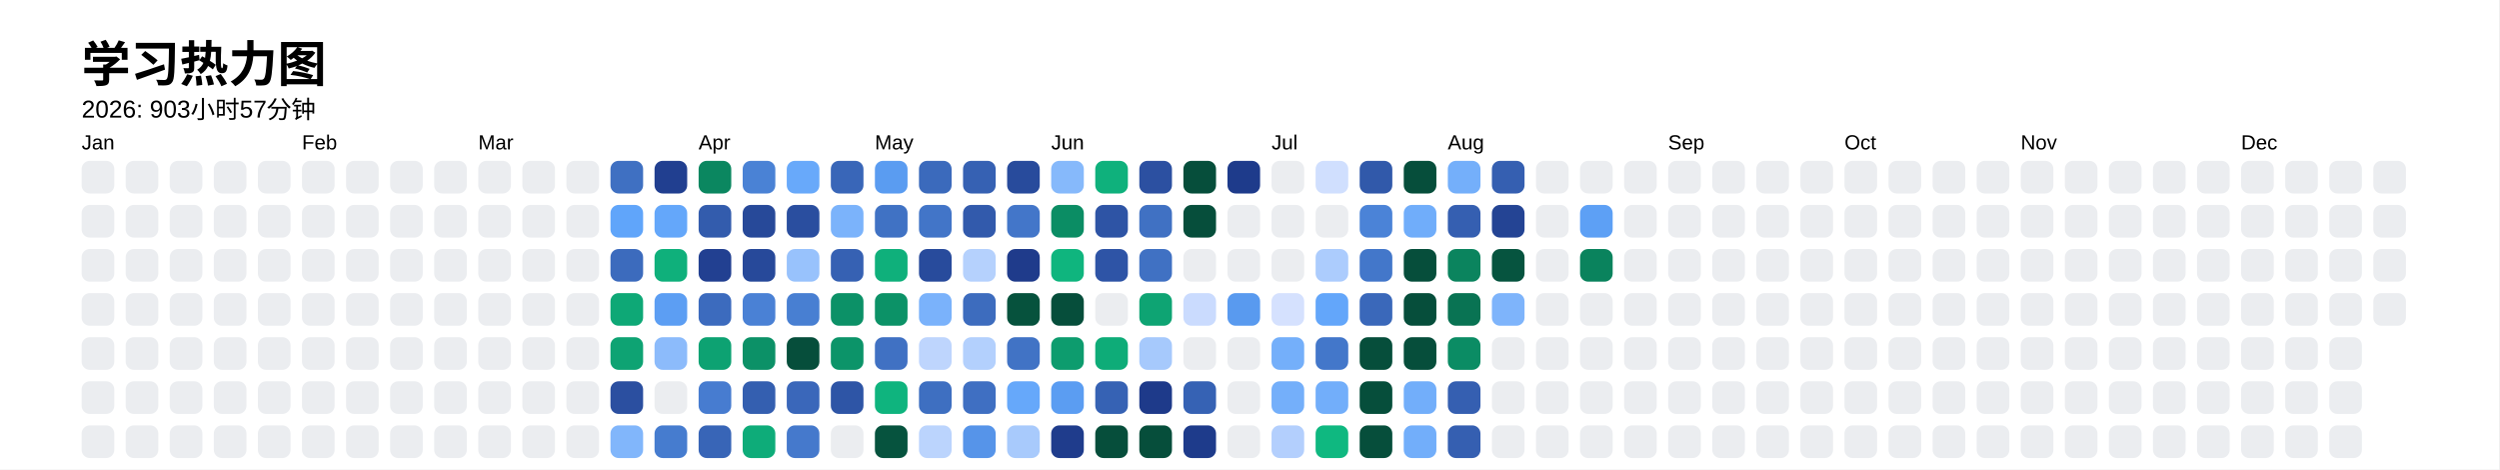
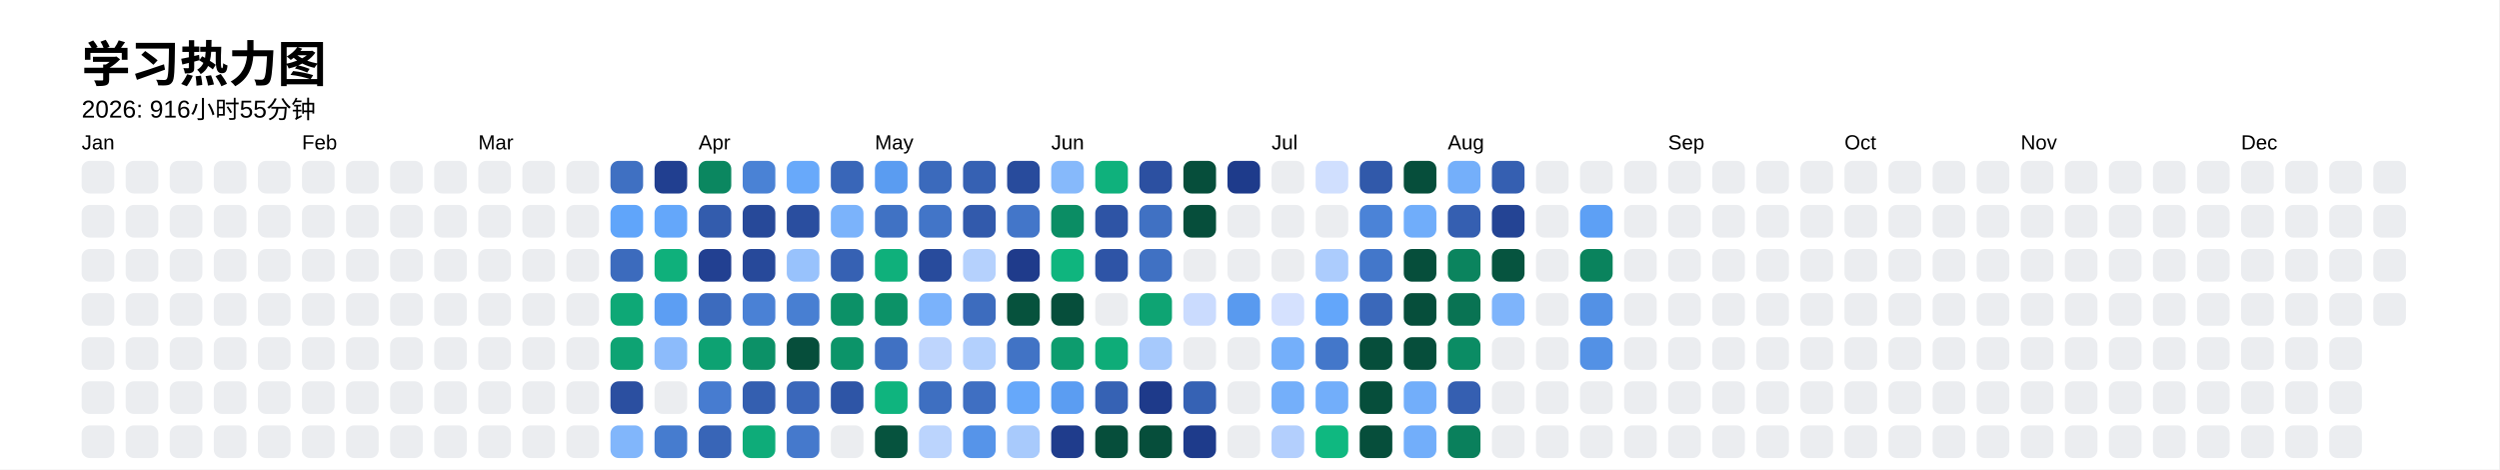
<svg xmlns="http://www.w3.org/2000/svg" style="background-color:white;" baseProfile="full" height="57.5mm" version="1.1" viewBox="0,0,306.2,57.5" width="306.2mm">
  <defs />
  <rect fill="#FFFFFF" height="57.5" width="306.2" x="0" y="0" />
  <text fill="#000000" style="font-size:6px; font-family:Arial; font-weight:bold;" x="10" y="10">学习热力图</text>
-   <text fill="#000000" style="font-size:3px; font-family:Arial;" x="10" y="14.4">2026: 903小时57分钟</text>
+   <text fill="#000000" style="font-size:3px; font-family:Arial;" x="10" y="14.4">2026: 916小时55分钟</text>
  <text fill="#000000" style="font-size:2.5px; font-family:Arial" x="10" y="18.3">Jan</text>
  <rect fill="#ebedf0" height="4" rx="1" ry="1" width="4" x="10" y="19.7" />
  <rect fill="#ebedf0" height="4" rx="1" ry="1" width="4" x="10" y="25.1" />
  <rect fill="#ebedf0" height="4" rx="1" ry="1" width="4" x="10" y="30.5" />
  <rect fill="#ebedf0" height="4" rx="1" ry="1" width="4" x="10" y="35.9" />
  <rect fill="#ebedf0" height="4" rx="1" ry="1" width="4" x="10" y="41.3" />
  <rect fill="#ebedf0" height="4" rx="1" ry="1" width="4" x="10" y="46.7" />
  <rect fill="#ebedf0" height="4" rx="1" ry="1" width="4" x="10" y="52.1" />
  <rect fill="#ebedf0" height="4" rx="1" ry="1" width="4" x="15.4" y="19.7" />
  <rect fill="#ebedf0" height="4" rx="1" ry="1" width="4" x="15.4" y="25.1" />
  <rect fill="#ebedf0" height="4" rx="1" ry="1" width="4" x="15.4" y="30.5" />
  <rect fill="#ebedf0" height="4" rx="1" ry="1" width="4" x="15.4" y="35.9" />
  <rect fill="#ebedf0" height="4" rx="1" ry="1" width="4" x="15.4" y="41.3" />
  <rect fill="#ebedf0" height="4" rx="1" ry="1" width="4" x="15.4" y="46.7" />
  <rect fill="#ebedf0" height="4" rx="1" ry="1" width="4" x="15.4" y="52.1" />
  <rect fill="#ebedf0" height="4" rx="1" ry="1" width="4" x="20.8" y="19.7" />
  <rect fill="#ebedf0" height="4" rx="1" ry="1" width="4" x="20.8" y="25.1" />
  <rect fill="#ebedf0" height="4" rx="1" ry="1" width="4" x="20.8" y="30.5" />
  <rect fill="#ebedf0" height="4" rx="1" ry="1" width="4" x="20.8" y="35.9" />
  <rect fill="#ebedf0" height="4" rx="1" ry="1" width="4" x="20.8" y="41.3" />
  <rect fill="#ebedf0" height="4" rx="1" ry="1" width="4" x="20.8" y="46.7" />
  <rect fill="#ebedf0" height="4" rx="1" ry="1" width="4" x="20.8" y="52.1" />
  <rect fill="#ebedf0" height="4" rx="1" ry="1" width="4" x="26.2" y="19.7" />
  <rect fill="#ebedf0" height="4" rx="1" ry="1" width="4" x="26.2" y="25.1" />
  <rect fill="#ebedf0" height="4" rx="1" ry="1" width="4" x="26.2" y="30.5" />
  <rect fill="#ebedf0" height="4" rx="1" ry="1" width="4" x="26.2" y="35.9" />
  <rect fill="#ebedf0" height="4" rx="1" ry="1" width="4" x="26.2" y="41.3" />
  <rect fill="#ebedf0" height="4" rx="1" ry="1" width="4" x="26.2" y="46.7" />
  <rect fill="#ebedf0" height="4" rx="1" ry="1" width="4" x="26.2" y="52.1" />
  <rect fill="#ebedf0" height="4" rx="1" ry="1" width="4" x="31.6" y="19.7" />
  <rect fill="#ebedf0" height="4" rx="1" ry="1" width="4" x="31.6" y="25.1" />
  <rect fill="#ebedf0" height="4" rx="1" ry="1" width="4" x="31.6" y="30.5" />
  <rect fill="#ebedf0" height="4" rx="1" ry="1" width="4" x="31.6" y="35.9" />
  <rect fill="#ebedf0" height="4" rx="1" ry="1" width="4" x="31.6" y="41.3" />
  <rect fill="#ebedf0" height="4" rx="1" ry="1" width="4" x="31.6" y="46.7" />
  <rect fill="#ebedf0" height="4" rx="1" ry="1" width="4" x="31.6" y="52.1" />
  <text fill="#000000" style="font-size:2.5px; font-family:Arial" x="37.0" y="18.3">Feb</text>
  <rect fill="#ebedf0" height="4" rx="1" ry="1" width="4" x="37.0" y="19.7" />
  <rect fill="#ebedf0" height="4" rx="1" ry="1" width="4" x="37.0" y="25.1" />
  <rect fill="#ebedf0" height="4" rx="1" ry="1" width="4" x="37.0" y="30.5" />
  <rect fill="#ebedf0" height="4" rx="1" ry="1" width="4" x="37.0" y="35.9" />
  <rect fill="#ebedf0" height="4" rx="1" ry="1" width="4" x="37.0" y="41.3" />
  <rect fill="#ebedf0" height="4" rx="1" ry="1" width="4" x="37.0" y="46.7" />
  <rect fill="#ebedf0" height="4" rx="1" ry="1" width="4" x="37.0" y="52.1" />
  <rect fill="#ebedf0" height="4" rx="1" ry="1" width="4" x="42.4" y="19.7" />
  <rect fill="#ebedf0" height="4" rx="1" ry="1" width="4" x="42.4" y="25.1" />
  <rect fill="#ebedf0" height="4" rx="1" ry="1" width="4" x="42.4" y="30.5" />
  <rect fill="#ebedf0" height="4" rx="1" ry="1" width="4" x="42.4" y="35.9" />
  <rect fill="#ebedf0" height="4" rx="1" ry="1" width="4" x="42.4" y="41.3" />
  <rect fill="#ebedf0" height="4" rx="1" ry="1" width="4" x="42.4" y="46.7" />
  <rect fill="#ebedf0" height="4" rx="1" ry="1" width="4" x="42.4" y="52.1" />
  <rect fill="#ebedf0" height="4" rx="1" ry="1" width="4" x="47.8" y="19.7" />
  <rect fill="#ebedf0" height="4" rx="1" ry="1" width="4" x="47.8" y="25.1" />
  <rect fill="#ebedf0" height="4" rx="1" ry="1" width="4" x="47.8" y="30.5" />
  <rect fill="#ebedf0" height="4" rx="1" ry="1" width="4" x="47.8" y="35.9" />
  <rect fill="#ebedf0" height="4" rx="1" ry="1" width="4" x="47.8" y="41.3" />
  <rect fill="#ebedf0" height="4" rx="1" ry="1" width="4" x="47.8" y="46.7" />
  <rect fill="#ebedf0" height="4" rx="1" ry="1" width="4" x="47.8" y="52.1" />
  <rect fill="#ebedf0" height="4" rx="1" ry="1" width="4" x="53.2" y="19.7" />
  <rect fill="#ebedf0" height="4" rx="1" ry="1" width="4" x="53.2" y="25.1" />
  <rect fill="#ebedf0" height="4" rx="1" ry="1" width="4" x="53.2" y="30.5" />
  <rect fill="#ebedf0" height="4" rx="1" ry="1" width="4" x="53.2" y="35.9" />
  <rect fill="#ebedf0" height="4" rx="1" ry="1" width="4" x="53.2" y="41.3" />
  <rect fill="#ebedf0" height="4" rx="1" ry="1" width="4" x="53.2" y="46.7" />
  <rect fill="#ebedf0" height="4" rx="1" ry="1" width="4" x="53.2" y="52.1" />
  <text fill="#000000" style="font-size:2.5px; font-family:Arial" x="58.6" y="18.3">Mar</text>
  <rect fill="#ebedf0" height="4" rx="1" ry="1" width="4" x="58.6" y="19.7" />
  <rect fill="#ebedf0" height="4" rx="1" ry="1" width="4" x="58.6" y="25.1" />
  <rect fill="#ebedf0" height="4" rx="1" ry="1" width="4" x="58.6" y="30.5" />
  <rect fill="#ebedf0" height="4" rx="1" ry="1" width="4" x="58.6" y="35.9" />
  <rect fill="#ebedf0" height="4" rx="1" ry="1" width="4" x="58.6" y="41.3" />
  <rect fill="#ebedf0" height="4" rx="1" ry="1" width="4" x="58.6" y="46.7" />
  <rect fill="#ebedf0" height="4" rx="1" ry="1" width="4" x="58.6" y="52.1" />
  <rect fill="#ebedf0" height="4" rx="1" ry="1" width="4" x="64" y="19.7" />
  <rect fill="#ebedf0" height="4" rx="1" ry="1" width="4" x="64" y="25.1" />
  <rect fill="#ebedf0" height="4" rx="1" ry="1" width="4" x="64" y="30.5" />
  <rect fill="#ebedf0" height="4" rx="1" ry="1" width="4" x="64" y="35.9" />
  <rect fill="#ebedf0" height="4" rx="1" ry="1" width="4" x="64" y="41.3" />
  <rect fill="#ebedf0" height="4" rx="1" ry="1" width="4" x="64" y="46.7" />
  <rect fill="#ebedf0" height="4" rx="1" ry="1" width="4" x="64" y="52.1" />
  <rect fill="#ebedf0" height="4" rx="1" ry="1" width="4" x="69.4" y="19.7" />
  <rect fill="#ebedf0" height="4" rx="1" ry="1" width="4" x="69.4" y="25.1" />
  <rect fill="#ebedf0" height="4" rx="1" ry="1" width="4" x="69.4" y="30.5" />
  <rect fill="#ebedf0" height="4" rx="1" ry="1" width="4" x="69.4" y="35.9" />
  <rect fill="#ebedf0" height="4" rx="1" ry="1" width="4" x="69.4" y="41.3" />
  <rect fill="#ebedf0" height="4" rx="1" ry="1" width="4" x="69.4" y="46.7" />
  <rect fill="#ebedf0" height="4" rx="1" ry="1" width="4" x="69.4" y="52.1" />
  <rect fill="#3f70c2" height="4" rx="1" ry="1" width="4" x="74.8" y="19.7" />
  <rect fill="#60a5fa" height="4" rx="1" ry="1" width="4" x="74.8" y="25.1" />
  <rect fill="#3c6bbd" height="4" rx="1" ry="1" width="4" x="74.8" y="30.5" />
  <rect fill="#0ea876" height="4" rx="1" ry="1" width="4" x="74.8" y="35.9" />
  <rect fill="#0ea373" height="4" rx="1" ry="1" width="4" x="74.8" y="41.3" />
  <rect fill="#2b4fa0" height="4" rx="1" ry="1" width="4" x="74.8" y="46.7" />
  <rect fill="#81b6fb" height="4" rx="1" ry="1" width="4" x="74.8" y="52.1" />
  <rect fill="#213f90" height="4" rx="1" ry="1" width="4" x="80.2" y="19.7" />
  <rect fill="#64a7fa" height="4" rx="1" ry="1" width="4" x="80.2" y="25.1" />
  <rect fill="#0fb07b" height="4" rx="1" ry="1" width="4" x="80.2" y="30.5" />
  <rect fill="#5c9ef3" height="4" rx="1" ry="1" width="4" x="80.2" y="35.9" />
  <rect fill="#8cbbfb" height="4" rx="1" ry="1" width="4" x="80.2" y="41.3" />
  <rect fill="#ebedf0" height="4" rx="1" ry="1" width="4" x="80.2" y="46.7" />
  <rect fill="#467ccf" height="4" rx="1" ry="1" width="4" x="80.2" y="52.1" />
  <text fill="#000000" style="font-size:2.5px; font-family:Arial" x="85.6" y="18.3">Apr</text>
  <rect fill="#0b8760" height="4" rx="1" ry="1" width="4" x="85.6" y="19.7" />
  <rect fill="#335cad" height="4" rx="1" ry="1" width="4" x="85.6" y="25.1" />
  <rect fill="#224091" height="4" rx="1" ry="1" width="4" x="85.6" y="30.5" />
  <rect fill="#3c6bbe" height="4" rx="1" ry="1" width="4" x="85.6" y="35.9" />
  <rect fill="#0da272" height="4" rx="1" ry="1" width="4" x="85.6" y="41.3" />
  <rect fill="#477cd0" height="4" rx="1" ry="1" width="4" x="85.6" y="46.7" />
  <rect fill="#3865b7" height="4" rx="1" ry="1" width="4" x="85.6" y="52.1" />
  <rect fill="#4a82d5" height="4" rx="1" ry="1" width="4" x="91" y="19.7" />
  <rect fill="#274999" height="4" rx="1" ry="1" width="4" x="91" y="25.1" />
  <rect fill="#27499a" height="4" rx="1" ry="1" width="4" x="91" y="30.5" />
  <rect fill="#4a81d5" height="4" rx="1" ry="1" width="4" x="91" y="35.9" />
  <rect fill="#0c9167" height="4" rx="1" ry="1" width="4" x="91" y="41.3" />
  <rect fill="#345fb0" height="4" rx="1" ry="1" width="4" x="91" y="46.7" />
  <rect fill="#0eac79" height="4" rx="1" ry="1" width="4" x="91" y="52.1" />
  <rect fill="#68a9fa" height="4" rx="1" ry="1" width="4" x="96.4" y="19.7" />
  <rect fill="#2a4e9f" height="4" rx="1" ry="1" width="4" x="96.4" y="25.1" />
  <rect fill="#98c2fc" height="4" rx="1" ry="1" width="4" x="96.4" y="30.5" />
  <rect fill="#487fd2" height="4" rx="1" ry="1" width="4" x="96.4" y="35.9" />
  <rect fill="#064e3b" height="4" rx="1" ry="1" width="4" x="96.4" y="41.3" />
  <rect fill="#3a67ba" height="4" rx="1" ry="1" width="4" x="96.4" y="46.7" />
  <rect fill="#4579cc" height="4" rx="1" ry="1" width="4" x="96.4" y="52.1" />
  <rect fill="#3966b8" height="4" rx="1" ry="1" width="4" x="101.8" y="19.7" />
  <rect fill="#7bb3fb" height="4" rx="1" ry="1" width="4" x="101.8" y="25.1" />
  <rect fill="#3661b3" height="4" rx="1" ry="1" width="4" x="101.8" y="30.5" />
  <rect fill="#0c9167" height="4" rx="1" ry="1" width="4" x="101.8" y="35.9" />
  <rect fill="#0c9469" height="4" rx="1" ry="1" width="4" x="101.8" y="41.3" />
  <rect fill="#2e55a6" height="4" rx="1" ry="1" width="4" x="101.8" y="46.7" />
  <rect fill="#ebedf0" height="4" rx="1" ry="1" width="4" x="101.8" y="52.1" />
  <text fill="#000000" style="font-size:2.5px; font-family:Arial" x="107.2" y="18.3">May</text>
  <rect fill="#5a9cf1" height="4" rx="1" ry="1" width="4" x="107.2" y="19.7" />
  <rect fill="#4072c4" height="4" rx="1" ry="1" width="4" x="107.2" y="25.1" />
  <rect fill="#0fb07b" height="4" rx="1" ry="1" width="4" x="107.2" y="30.5" />
  <rect fill="#0c9267" height="4" rx="1" ry="1" width="4" x="107.2" y="35.9" />
  <rect fill="#4071c3" height="4" rx="1" ry="1" width="4" x="107.2" y="41.3" />
  <rect fill="#0fb47e" height="4" rx="1" ry="1" width="4" x="107.2" y="46.7" />
  <rect fill="#06533e" height="4" rx="1" ry="1" width="4" x="107.2" y="52.1" />
  <rect fill="#3b6abc" height="4" rx="1" ry="1" width="4" x="112.6" y="19.7" />
  <rect fill="#4275c8" height="4" rx="1" ry="1" width="4" x="112.6" y="25.1" />
  <rect fill="#284b9c" height="4" rx="1" ry="1" width="4" x="112.6" y="30.5" />
  <rect fill="#7ab2fb" height="4" rx="1" ry="1" width="4" x="112.6" y="35.9" />
  <rect fill="#bed5fd" height="4" rx="1" ry="1" width="4" x="112.6" y="41.3" />
  <rect fill="#3e6fc1" height="4" rx="1" ry="1" width="4" x="112.6" y="46.7" />
  <rect fill="#bbd4fd" height="4" rx="1" ry="1" width="4" x="112.6" y="52.1" />
  <rect fill="#3661b3" height="4" rx="1" ry="1" width="4" x="118" y="19.7" />
  <rect fill="#325aac" height="4" rx="1" ry="1" width="4" x="118" y="25.1" />
  <rect fill="#b5d1fd" height="4" rx="1" ry="1" width="4" x="118" y="30.5" />
  <rect fill="#3d6cbe" height="4" rx="1" ry="1" width="4" x="118" y="35.9" />
  <rect fill="#b3d0fd" height="4" rx="1" ry="1" width="4" x="118" y="41.3" />
  <rect fill="#3f6fc2" height="4" rx="1" ry="1" width="4" x="118" y="46.7" />
  <rect fill="#5694e9" height="4" rx="1" ry="1" width="4" x="118" y="52.1" />
  <rect fill="#284b9c" height="4" rx="1" ry="1" width="4" x="123.4" y="19.7" />
  <rect fill="#4376c9" height="4" rx="1" ry="1" width="4" x="123.4" y="25.1" />
  <rect fill="#1f3b8b" height="4" rx="1" ry="1" width="4" x="123.4" y="30.5" />
  <rect fill="#06523d" height="4" rx="1" ry="1" width="4" x="123.4" y="35.9" />
  <rect fill="#4173c5" height="4" rx="1" ry="1" width="4" x="123.4" y="41.3" />
  <rect fill="#66a8fa" height="4" rx="1" ry="1" width="4" x="123.4" y="46.7" />
  <rect fill="#a8cafc" height="4" rx="1" ry="1" width="4" x="123.4" y="52.1" />
  <text fill="#000000" style="font-size:2.5px; font-family:Arial" x="128.8" y="18.3">Jun</text>
  <rect fill="#86b9fb" height="4" rx="1" ry="1" width="4" x="128.8" y="19.7" />
  <rect fill="#0b8d64" height="4" rx="1" ry="1" width="4" x="128.8" y="25.1" />
  <rect fill="#0fb57e" height="4" rx="1" ry="1" width="4" x="128.8" y="30.5" />
  <rect fill="#064e3b" height="4" rx="1" ry="1" width="4" x="128.8" y="35.9" />
  <rect fill="#0d9c6e" height="4" rx="1" ry="1" width="4" x="128.8" y="41.3" />
  <rect fill="#5b9df2" height="4" rx="1" ry="1" width="4" x="128.8" y="46.7" />
  <rect fill="#1f3c8c" height="4" rx="1" ry="1" width="4" x="128.8" y="52.1" />
  <rect fill="#0fb17c" height="4" rx="1" ry="1" width="4" x="134.2" y="19.7" />
  <rect fill="#2e54a5" height="4" rx="1" ry="1" width="4" x="134.2" y="25.1" />
  <rect fill="#2e54a6" height="4" rx="1" ry="1" width="4" x="134.2" y="30.5" />
  <rect fill="#ebedf0" height="4" rx="1" ry="1" width="4" x="134.2" y="35.9" />
  <rect fill="#0eac78" height="4" rx="1" ry="1" width="4" x="134.2" y="41.3" />
  <rect fill="#3662b4" height="4" rx="1" ry="1" width="4" x="134.2" y="46.7" />
  <rect fill="#064e3b" height="4" rx="1" ry="1" width="4" x="134.2" y="52.1" />
  <rect fill="#2c50a1" height="4" rx="1" ry="1" width="4" x="139.6" y="19.7" />
  <rect fill="#4071c3" height="4" rx="1" ry="1" width="4" x="139.6" y="25.1" />
  <rect fill="#4071c3" height="4" rx="1" ry="1" width="4" x="139.6" y="30.5" />
  <rect fill="#0ea473" height="4" rx="1" ry="1" width="4" x="139.6" y="35.9" />
  <rect fill="#a6c9fc" height="4" rx="1" ry="1" width="4" x="139.6" y="41.3" />
  <rect fill="#1e3a8a" height="4" rx="1" ry="1" width="4" x="139.6" y="46.7" />
  <rect fill="#064e3b" height="4" rx="1" ry="1" width="4" x="139.6" y="52.1" />
  <rect fill="#064e3b" height="4" rx="1" ry="1" width="4" x="145" y="19.7" />
  <rect fill="#064e3b" height="4" rx="1" ry="1" width="4" x="145" y="25.1" />
  <rect fill="#ebedf0" height="4" rx="1" ry="1" width="4" x="145" y="30.5" />
  <rect fill="#cadbfe" height="4" rx="1" ry="1" width="4" x="145" y="35.9" />
  <rect fill="#ebedf0" height="4" rx="1" ry="1" width="4" x="145" y="41.3" />
  <rect fill="#3662b4" height="4" rx="1" ry="1" width="4" x="145" y="46.7" />
  <rect fill="#1e3b8b" height="4" rx="1" ry="1" width="4" x="145" y="52.1" />
  <rect fill="#1e3b8b" height="4" rx="1" ry="1" width="4" x="150.4" y="19.7" />
  <rect fill="#ebedf0" height="4" rx="1" ry="1" width="4" x="150.4" y="25.1" />
  <rect fill="#ebedf0" height="4" rx="1" ry="1" width="4" x="150.4" y="30.5" />
  <rect fill="#599aef" height="4" rx="1" ry="1" width="4" x="150.4" y="35.9" />
  <rect fill="#ebedf0" height="4" rx="1" ry="1" width="4" x="150.4" y="41.3" />
  <rect fill="#ebedf0" height="4" rx="1" ry="1" width="4" x="150.4" y="46.7" />
  <rect fill="#ebedf0" height="4" rx="1" ry="1" width="4" x="150.4" y="52.1" />
  <text fill="#000000" style="font-size:2.5px; font-family:Arial" x="155.8" y="18.3">Jul</text>
  <rect fill="#ebedf0" height="4" rx="1" ry="1" width="4" x="155.8" y="19.7" />
  <rect fill="#ebedf0" height="4" rx="1" ry="1" width="4" x="155.8" y="25.1" />
  <rect fill="#ebedf0" height="4" rx="1" ry="1" width="4" x="155.8" y="30.5" />
  <rect fill="#d5e1fe" height="4" rx="1" ry="1" width="4" x="155.8" y="35.9" />
  <rect fill="#74affa" height="4" rx="1" ry="1" width="4" x="155.8" y="41.3" />
  <rect fill="#74affa" height="4" rx="1" ry="1" width="4" x="155.8" y="46.7" />
  <rect fill="#b3cffd" height="4" rx="1" ry="1" width="4" x="155.8" y="52.1" />
  <rect fill="#d0dffe" height="4" rx="1" ry="1" width="4" x="161.2" y="19.7" />
  <rect fill="#ebedf0" height="4" rx="1" ry="1" width="4" x="161.2" y="25.1" />
  <rect fill="#acccfd" height="4" rx="1" ry="1" width="4" x="161.2" y="30.5" />
  <rect fill="#63a6fa" height="4" rx="1" ry="1" width="4" x="161.2" y="35.9" />
  <rect fill="#4377ca" height="4" rx="1" ry="1" width="4" x="161.2" y="41.3" />
  <rect fill="#72aefa" height="4" rx="1" ry="1" width="4" x="161.2" y="46.7" />
  <rect fill="#0fb880" height="4" rx="1" ry="1" width="4" x="161.2" y="52.1" />
  <rect fill="#3159aa" height="4" rx="1" ry="1" width="4" x="166.6" y="19.7" />
  <rect fill="#4b83d7" height="4" rx="1" ry="1" width="4" x="166.6" y="25.1" />
  <rect fill="#4377ca" height="4" rx="1" ry="1" width="4" x="166.6" y="30.5" />
  <rect fill="#3a68ba" height="4" rx="1" ry="1" width="4" x="166.6" y="35.9" />
  <rect fill="#064e3b" height="4" rx="1" ry="1" width="4" x="166.6" y="41.3" />
  <rect fill="#064e3b" height="4" rx="1" ry="1" width="4" x="166.6" y="46.7" />
  <rect fill="#064e3b" height="4" rx="1" ry="1" width="4" x="166.6" y="52.1" />
  <rect fill="#064e3b" height="4" rx="1" ry="1" width="4" x="172" y="19.7" />
  <rect fill="#70adfa" height="4" rx="1" ry="1" width="4" x="172" y="25.1" />
  <rect fill="#064e3b" height="4" rx="1" ry="1" width="4" x="172" y="30.5" />
  <rect fill="#064e3b" height="4" rx="1" ry="1" width="4" x="172" y="35.9" />
  <rect fill="#064e3b" height="4" rx="1" ry="1" width="4" x="172" y="41.3" />
  <rect fill="#72aefa" height="4" rx="1" ry="1" width="4" x="172" y="46.7" />
  <rect fill="#72aefa" height="4" rx="1" ry="1" width="4" x="172" y="52.1" />
  <text fill="#000000" style="font-size:2.5px; font-family:Arial" x="177.4" y="18.3">Aug</text>
  <rect fill="#74affa" height="4" rx="1" ry="1" width="4" x="177.4" y="19.7" />
  <rect fill="#355fb1" height="4" rx="1" ry="1" width="4" x="177.4" y="25.1" />
  <rect fill="#0b845e" height="4" rx="1" ry="1" width="4" x="177.4" y="30.5" />
  <rect fill="#097353" height="4" rx="1" ry="1" width="4" x="177.4" y="35.9" />
  <rect fill="#0b8c64" height="4" rx="1" ry="1" width="4" x="177.4" y="41.3" />
  <rect fill="#355fb1" height="4" rx="1" ry="1" width="4" x="177.4" y="46.7" />
-   <rect fill="#355fb1" height="4" rx="1" ry="1" width="4" x="177.4" y="52.1" />
+   <rect fill="#0a805c" height="4" rx="1" ry="1" width="4" x="177.4" y="52.1" />
  <rect fill="#355fb1" height="4" rx="1" ry="1" width="4" x="182.8" y="19.7" />
  <rect fill="#244494" height="4" rx="1" ry="1" width="4" x="182.8" y="25.1" />
  <rect fill="#06543f" height="4" rx="1" ry="1" width="4" x="182.8" y="30.5" />
  <rect fill="#7eb4fb" height="4" rx="1" ry="1" width="4" x="182.8" y="35.9" />
  <rect fill="#ebedf0" height="4" rx="1" ry="1" width="4" x="182.8" y="41.3" />
  <rect fill="#ebedf0" height="4" rx="1" ry="1" width="4" x="182.8" y="46.7" />
  <rect fill="#ebedf0" height="4" rx="1" ry="1" width="4" x="182.8" y="52.1" />
  <rect fill="#ebedf0" height="4" rx="1" ry="1" width="4" x="188.2" y="19.7" />
  <rect fill="#ebedf0" height="4" rx="1" ry="1" width="4" x="188.2" y="25.1" />
  <rect fill="#ebedf0" height="4" rx="1" ry="1" width="4" x="188.2" y="30.5" />
  <rect fill="#ebedf0" height="4" rx="1" ry="1" width="4" x="188.2" y="35.9" />
  <rect fill="#ebedf0" height="4" rx="1" ry="1" width="4" x="188.2" y="41.3" />
  <rect fill="#ebedf0" height="4" rx="1" ry="1" width="4" x="188.2" y="46.7" />
  <rect fill="#ebedf0" height="4" rx="1" ry="1" width="4" x="188.2" y="52.1" />
  <rect fill="#ebedf0" height="4" rx="1" ry="1" width="4" x="193.6" y="19.7" />
  <rect fill="#5da0f5" height="4" rx="1" ry="1" width="4" x="193.6" y="25.1" />
  <rect fill="#0a835d" height="4" rx="1" ry="1" width="4" x="193.6" y="30.5" />
-   <rect fill="#ebedf0" height="4" rx="1" ry="1" width="4" x="193.6" y="35.9" />
-   <rect fill="#ebedf0" height="4" rx="1" ry="1" width="4" x="193.6" y="41.3" />
+   <rect fill="#5391e5" height="4" rx="1" ry="1" width="4" x="193.6" y="35.9" />
+   <rect fill="#5391e5" height="4" rx="1" ry="1" width="4" x="193.6" y="41.3" />
  <rect fill="#ebedf0" height="4" rx="1" ry="1" width="4" x="193.6" y="46.7" />
  <rect fill="#ebedf0" height="4" rx="1" ry="1" width="4" x="193.6" y="52.1" />
  <rect fill="#ebedf0" height="4" rx="1" ry="1" width="4" x="199" y="19.7" />
  <rect fill="#ebedf0" height="4" rx="1" ry="1" width="4" x="199" y="25.1" />
  <rect fill="#ebedf0" height="4" rx="1" ry="1" width="4" x="199" y="30.5" />
  <rect fill="#ebedf0" height="4" rx="1" ry="1" width="4" x="199" y="35.9" />
  <rect fill="#ebedf0" height="4" rx="1" ry="1" width="4" x="199" y="41.3" />
  <rect fill="#ebedf0" height="4" rx="1" ry="1" width="4" x="199" y="46.7" />
  <rect fill="#ebedf0" height="4" rx="1" ry="1" width="4" x="199" y="52.1" />
  <text fill="#000000" style="font-size:2.5px; font-family:Arial" x="204.4" y="18.3">Sep</text>
  <rect fill="#ebedf0" height="4" rx="1" ry="1" width="4" x="204.4" y="19.7" />
  <rect fill="#ebedf0" height="4" rx="1" ry="1" width="4" x="204.4" y="25.1" />
  <rect fill="#ebedf0" height="4" rx="1" ry="1" width="4" x="204.4" y="30.5" />
  <rect fill="#ebedf0" height="4" rx="1" ry="1" width="4" x="204.4" y="35.9" />
  <rect fill="#ebedf0" height="4" rx="1" ry="1" width="4" x="204.4" y="41.3" />
  <rect fill="#ebedf0" height="4" rx="1" ry="1" width="4" x="204.4" y="46.7" />
  <rect fill="#ebedf0" height="4" rx="1" ry="1" width="4" x="204.4" y="52.1" />
  <rect fill="#ebedf0" height="4" rx="1" ry="1" width="4" x="209.8" y="19.7" />
  <rect fill="#ebedf0" height="4" rx="1" ry="1" width="4" x="209.8" y="25.1" />
  <rect fill="#ebedf0" height="4" rx="1" ry="1" width="4" x="209.8" y="30.5" />
  <rect fill="#ebedf0" height="4" rx="1" ry="1" width="4" x="209.8" y="35.9" />
  <rect fill="#ebedf0" height="4" rx="1" ry="1" width="4" x="209.8" y="41.3" />
  <rect fill="#ebedf0" height="4" rx="1" ry="1" width="4" x="209.8" y="46.7" />
  <rect fill="#ebedf0" height="4" rx="1" ry="1" width="4" x="209.8" y="52.1" />
  <rect fill="#ebedf0" height="4" rx="1" ry="1" width="4" x="215.2" y="19.7" />
  <rect fill="#ebedf0" height="4" rx="1" ry="1" width="4" x="215.2" y="25.1" />
  <rect fill="#ebedf0" height="4" rx="1" ry="1" width="4" x="215.2" y="30.5" />
  <rect fill="#ebedf0" height="4" rx="1" ry="1" width="4" x="215.2" y="35.9" />
  <rect fill="#ebedf0" height="4" rx="1" ry="1" width="4" x="215.2" y="41.3" />
  <rect fill="#ebedf0" height="4" rx="1" ry="1" width="4" x="215.2" y="46.7" />
  <rect fill="#ebedf0" height="4" rx="1" ry="1" width="4" x="215.2" y="52.1" />
  <rect fill="#ebedf0" height="4" rx="1" ry="1" width="4" x="220.6" y="19.7" />
  <rect fill="#ebedf0" height="4" rx="1" ry="1" width="4" x="220.6" y="25.1" />
  <rect fill="#ebedf0" height="4" rx="1" ry="1" width="4" x="220.6" y="30.5" />
  <rect fill="#ebedf0" height="4" rx="1" ry="1" width="4" x="220.6" y="35.9" />
  <rect fill="#ebedf0" height="4" rx="1" ry="1" width="4" x="220.6" y="41.3" />
  <rect fill="#ebedf0" height="4" rx="1" ry="1" width="4" x="220.6" y="46.7" />
  <rect fill="#ebedf0" height="4" rx="1" ry="1" width="4" x="220.6" y="52.1" />
  <text fill="#000000" style="font-size:2.5px; font-family:Arial" x="226" y="18.3">Oct</text>
  <rect fill="#ebedf0" height="4" rx="1" ry="1" width="4" x="226" y="19.7" />
  <rect fill="#ebedf0" height="4" rx="1" ry="1" width="4" x="226" y="25.1" />
  <rect fill="#ebedf0" height="4" rx="1" ry="1" width="4" x="226" y="30.5" />
  <rect fill="#ebedf0" height="4" rx="1" ry="1" width="4" x="226" y="35.9" />
  <rect fill="#ebedf0" height="4" rx="1" ry="1" width="4" x="226" y="41.3" />
  <rect fill="#ebedf0" height="4" rx="1" ry="1" width="4" x="226" y="46.7" />
  <rect fill="#ebedf0" height="4" rx="1" ry="1" width="4" x="226" y="52.1" />
  <rect fill="#ebedf0" height="4" rx="1" ry="1" width="4" x="231.4" y="19.7" />
  <rect fill="#ebedf0" height="4" rx="1" ry="1" width="4" x="231.4" y="25.1" />
  <rect fill="#ebedf0" height="4" rx="1" ry="1" width="4" x="231.4" y="30.5" />
  <rect fill="#ebedf0" height="4" rx="1" ry="1" width="4" x="231.4" y="35.9" />
  <rect fill="#ebedf0" height="4" rx="1" ry="1" width="4" x="231.4" y="41.3" />
  <rect fill="#ebedf0" height="4" rx="1" ry="1" width="4" x="231.4" y="46.7" />
  <rect fill="#ebedf0" height="4" rx="1" ry="1" width="4" x="231.4" y="52.1" />
  <rect fill="#ebedf0" height="4" rx="1" ry="1" width="4" x="236.8" y="19.7" />
  <rect fill="#ebedf0" height="4" rx="1" ry="1" width="4" x="236.8" y="25.1" />
  <rect fill="#ebedf0" height="4" rx="1" ry="1" width="4" x="236.8" y="30.5" />
  <rect fill="#ebedf0" height="4" rx="1" ry="1" width="4" x="236.8" y="35.9" />
  <rect fill="#ebedf0" height="4" rx="1" ry="1" width="4" x="236.8" y="41.3" />
  <rect fill="#ebedf0" height="4" rx="1" ry="1" width="4" x="236.8" y="46.7" />
  <rect fill="#ebedf0" height="4" rx="1" ry="1" width="4" x="236.8" y="52.1" />
  <rect fill="#ebedf0" height="4" rx="1" ry="1" width="4" x="242.2" y="19.7" />
  <rect fill="#ebedf0" height="4" rx="1" ry="1" width="4" x="242.2" y="25.1" />
  <rect fill="#ebedf0" height="4" rx="1" ry="1" width="4" x="242.2" y="30.5" />
  <rect fill="#ebedf0" height="4" rx="1" ry="1" width="4" x="242.2" y="35.9" />
  <rect fill="#ebedf0" height="4" rx="1" ry="1" width="4" x="242.2" y="41.3" />
  <rect fill="#ebedf0" height="4" rx="1" ry="1" width="4" x="242.2" y="46.7" />
  <rect fill="#ebedf0" height="4" rx="1" ry="1" width="4" x="242.2" y="52.1" />
  <text fill="#000000" style="font-size:2.5px; font-family:Arial" x="247.6" y="18.3">Nov</text>
  <rect fill="#ebedf0" height="4" rx="1" ry="1" width="4" x="247.6" y="19.7" />
  <rect fill="#ebedf0" height="4" rx="1" ry="1" width="4" x="247.6" y="25.1" />
  <rect fill="#ebedf0" height="4" rx="1" ry="1" width="4" x="247.6" y="30.5" />
  <rect fill="#ebedf0" height="4" rx="1" ry="1" width="4" x="247.6" y="35.9" />
  <rect fill="#ebedf0" height="4" rx="1" ry="1" width="4" x="247.6" y="41.3" />
  <rect fill="#ebedf0" height="4" rx="1" ry="1" width="4" x="247.6" y="46.7" />
  <rect fill="#ebedf0" height="4" rx="1" ry="1" width="4" x="247.6" y="52.1" />
  <rect fill="#ebedf0" height="4" rx="1" ry="1" width="4" x="253" y="19.7" />
  <rect fill="#ebedf0" height="4" rx="1" ry="1" width="4" x="253" y="25.1" />
  <rect fill="#ebedf0" height="4" rx="1" ry="1" width="4" x="253" y="30.5" />
  <rect fill="#ebedf0" height="4" rx="1" ry="1" width="4" x="253" y="35.9" />
  <rect fill="#ebedf0" height="4" rx="1" ry="1" width="4" x="253" y="41.3" />
  <rect fill="#ebedf0" height="4" rx="1" ry="1" width="4" x="253" y="46.7" />
  <rect fill="#ebedf0" height="4" rx="1" ry="1" width="4" x="253" y="52.1" />
  <rect fill="#ebedf0" height="4" rx="1" ry="1" width="4" x="258.4" y="19.7" />
  <rect fill="#ebedf0" height="4" rx="1" ry="1" width="4" x="258.4" y="25.1" />
  <rect fill="#ebedf0" height="4" rx="1" ry="1" width="4" x="258.4" y="30.5" />
  <rect fill="#ebedf0" height="4" rx="1" ry="1" width="4" x="258.4" y="35.9" />
  <rect fill="#ebedf0" height="4" rx="1" ry="1" width="4" x="258.4" y="41.3" />
  <rect fill="#ebedf0" height="4" rx="1" ry="1" width="4" x="258.4" y="46.7" />
  <rect fill="#ebedf0" height="4" rx="1" ry="1" width="4" x="258.4" y="52.1" />
  <rect fill="#ebedf0" height="4" rx="1" ry="1" width="4" x="263.8" y="19.7" />
  <rect fill="#ebedf0" height="4" rx="1" ry="1" width="4" x="263.8" y="25.1" />
  <rect fill="#ebedf0" height="4" rx="1" ry="1" width="4" x="263.8" y="30.5" />
  <rect fill="#ebedf0" height="4" rx="1" ry="1" width="4" x="263.8" y="35.9" />
  <rect fill="#ebedf0" height="4" rx="1" ry="1" width="4" x="263.8" y="41.3" />
  <rect fill="#ebedf0" height="4" rx="1" ry="1" width="4" x="263.8" y="46.7" />
  <rect fill="#ebedf0" height="4" rx="1" ry="1" width="4" x="263.8" y="52.1" />
  <rect fill="#ebedf0" height="4" rx="1" ry="1" width="4" x="269.2" y="19.7" />
  <rect fill="#ebedf0" height="4" rx="1" ry="1" width="4" x="269.2" y="25.1" />
  <rect fill="#ebedf0" height="4" rx="1" ry="1" width="4" x="269.2" y="30.5" />
  <rect fill="#ebedf0" height="4" rx="1" ry="1" width="4" x="269.2" y="35.9" />
  <rect fill="#ebedf0" height="4" rx="1" ry="1" width="4" x="269.2" y="41.3" />
  <rect fill="#ebedf0" height="4" rx="1" ry="1" width="4" x="269.2" y="46.7" />
  <rect fill="#ebedf0" height="4" rx="1" ry="1" width="4" x="269.2" y="52.1" />
  <text fill="#000000" style="font-size:2.5px; font-family:Arial" x="274.6" y="18.3">Dec</text>
  <rect fill="#ebedf0" height="4" rx="1" ry="1" width="4" x="274.6" y="19.7" />
  <rect fill="#ebedf0" height="4" rx="1" ry="1" width="4" x="274.6" y="25.1" />
  <rect fill="#ebedf0" height="4" rx="1" ry="1" width="4" x="274.6" y="30.5" />
  <rect fill="#ebedf0" height="4" rx="1" ry="1" width="4" x="274.6" y="35.9" />
  <rect fill="#ebedf0" height="4" rx="1" ry="1" width="4" x="274.6" y="41.3" />
  <rect fill="#ebedf0" height="4" rx="1" ry="1" width="4" x="274.6" y="46.7" />
  <rect fill="#ebedf0" height="4" rx="1" ry="1" width="4" x="274.6" y="52.1" />
  <rect fill="#ebedf0" height="4" rx="1" ry="1" width="4" x="280" y="19.7" />
  <rect fill="#ebedf0" height="4" rx="1" ry="1" width="4" x="280" y="25.1" />
  <rect fill="#ebedf0" height="4" rx="1" ry="1" width="4" x="280" y="30.5" />
  <rect fill="#ebedf0" height="4" rx="1" ry="1" width="4" x="280" y="35.9" />
  <rect fill="#ebedf0" height="4" rx="1" ry="1" width="4" x="280" y="41.3" />
  <rect fill="#ebedf0" height="4" rx="1" ry="1" width="4" x="280" y="46.7" />
  <rect fill="#ebedf0" height="4" rx="1" ry="1" width="4" x="280" y="52.1" />
  <rect fill="#ebedf0" height="4" rx="1" ry="1" width="4" x="285.4" y="19.7" />
  <rect fill="#ebedf0" height="4" rx="1" ry="1" width="4" x="285.4" y="25.1" />
  <rect fill="#ebedf0" height="4" rx="1" ry="1" width="4" x="285.4" y="30.5" />
  <rect fill="#ebedf0" height="4" rx="1" ry="1" width="4" x="285.4" y="35.9" />
  <rect fill="#ebedf0" height="4" rx="1" ry="1" width="4" x="285.4" y="41.3" />
  <rect fill="#ebedf0" height="4" rx="1" ry="1" width="4" x="285.4" y="46.7" />
  <rect fill="#ebedf0" height="4" rx="1" ry="1" width="4" x="285.4" y="52.1" />
  <rect fill="#ebedf0" height="4" rx="1" ry="1" width="4" x="290.8" y="19.7" />
  <rect fill="#ebedf0" height="4" rx="1" ry="1" width="4" x="290.8" y="25.1" />
  <rect fill="#ebedf0" height="4" rx="1" ry="1" width="4" x="290.8" y="30.5" />
  <rect fill="#ebedf0" height="4" rx="1" ry="1" width="4" x="290.8" y="35.9" />
</svg>
